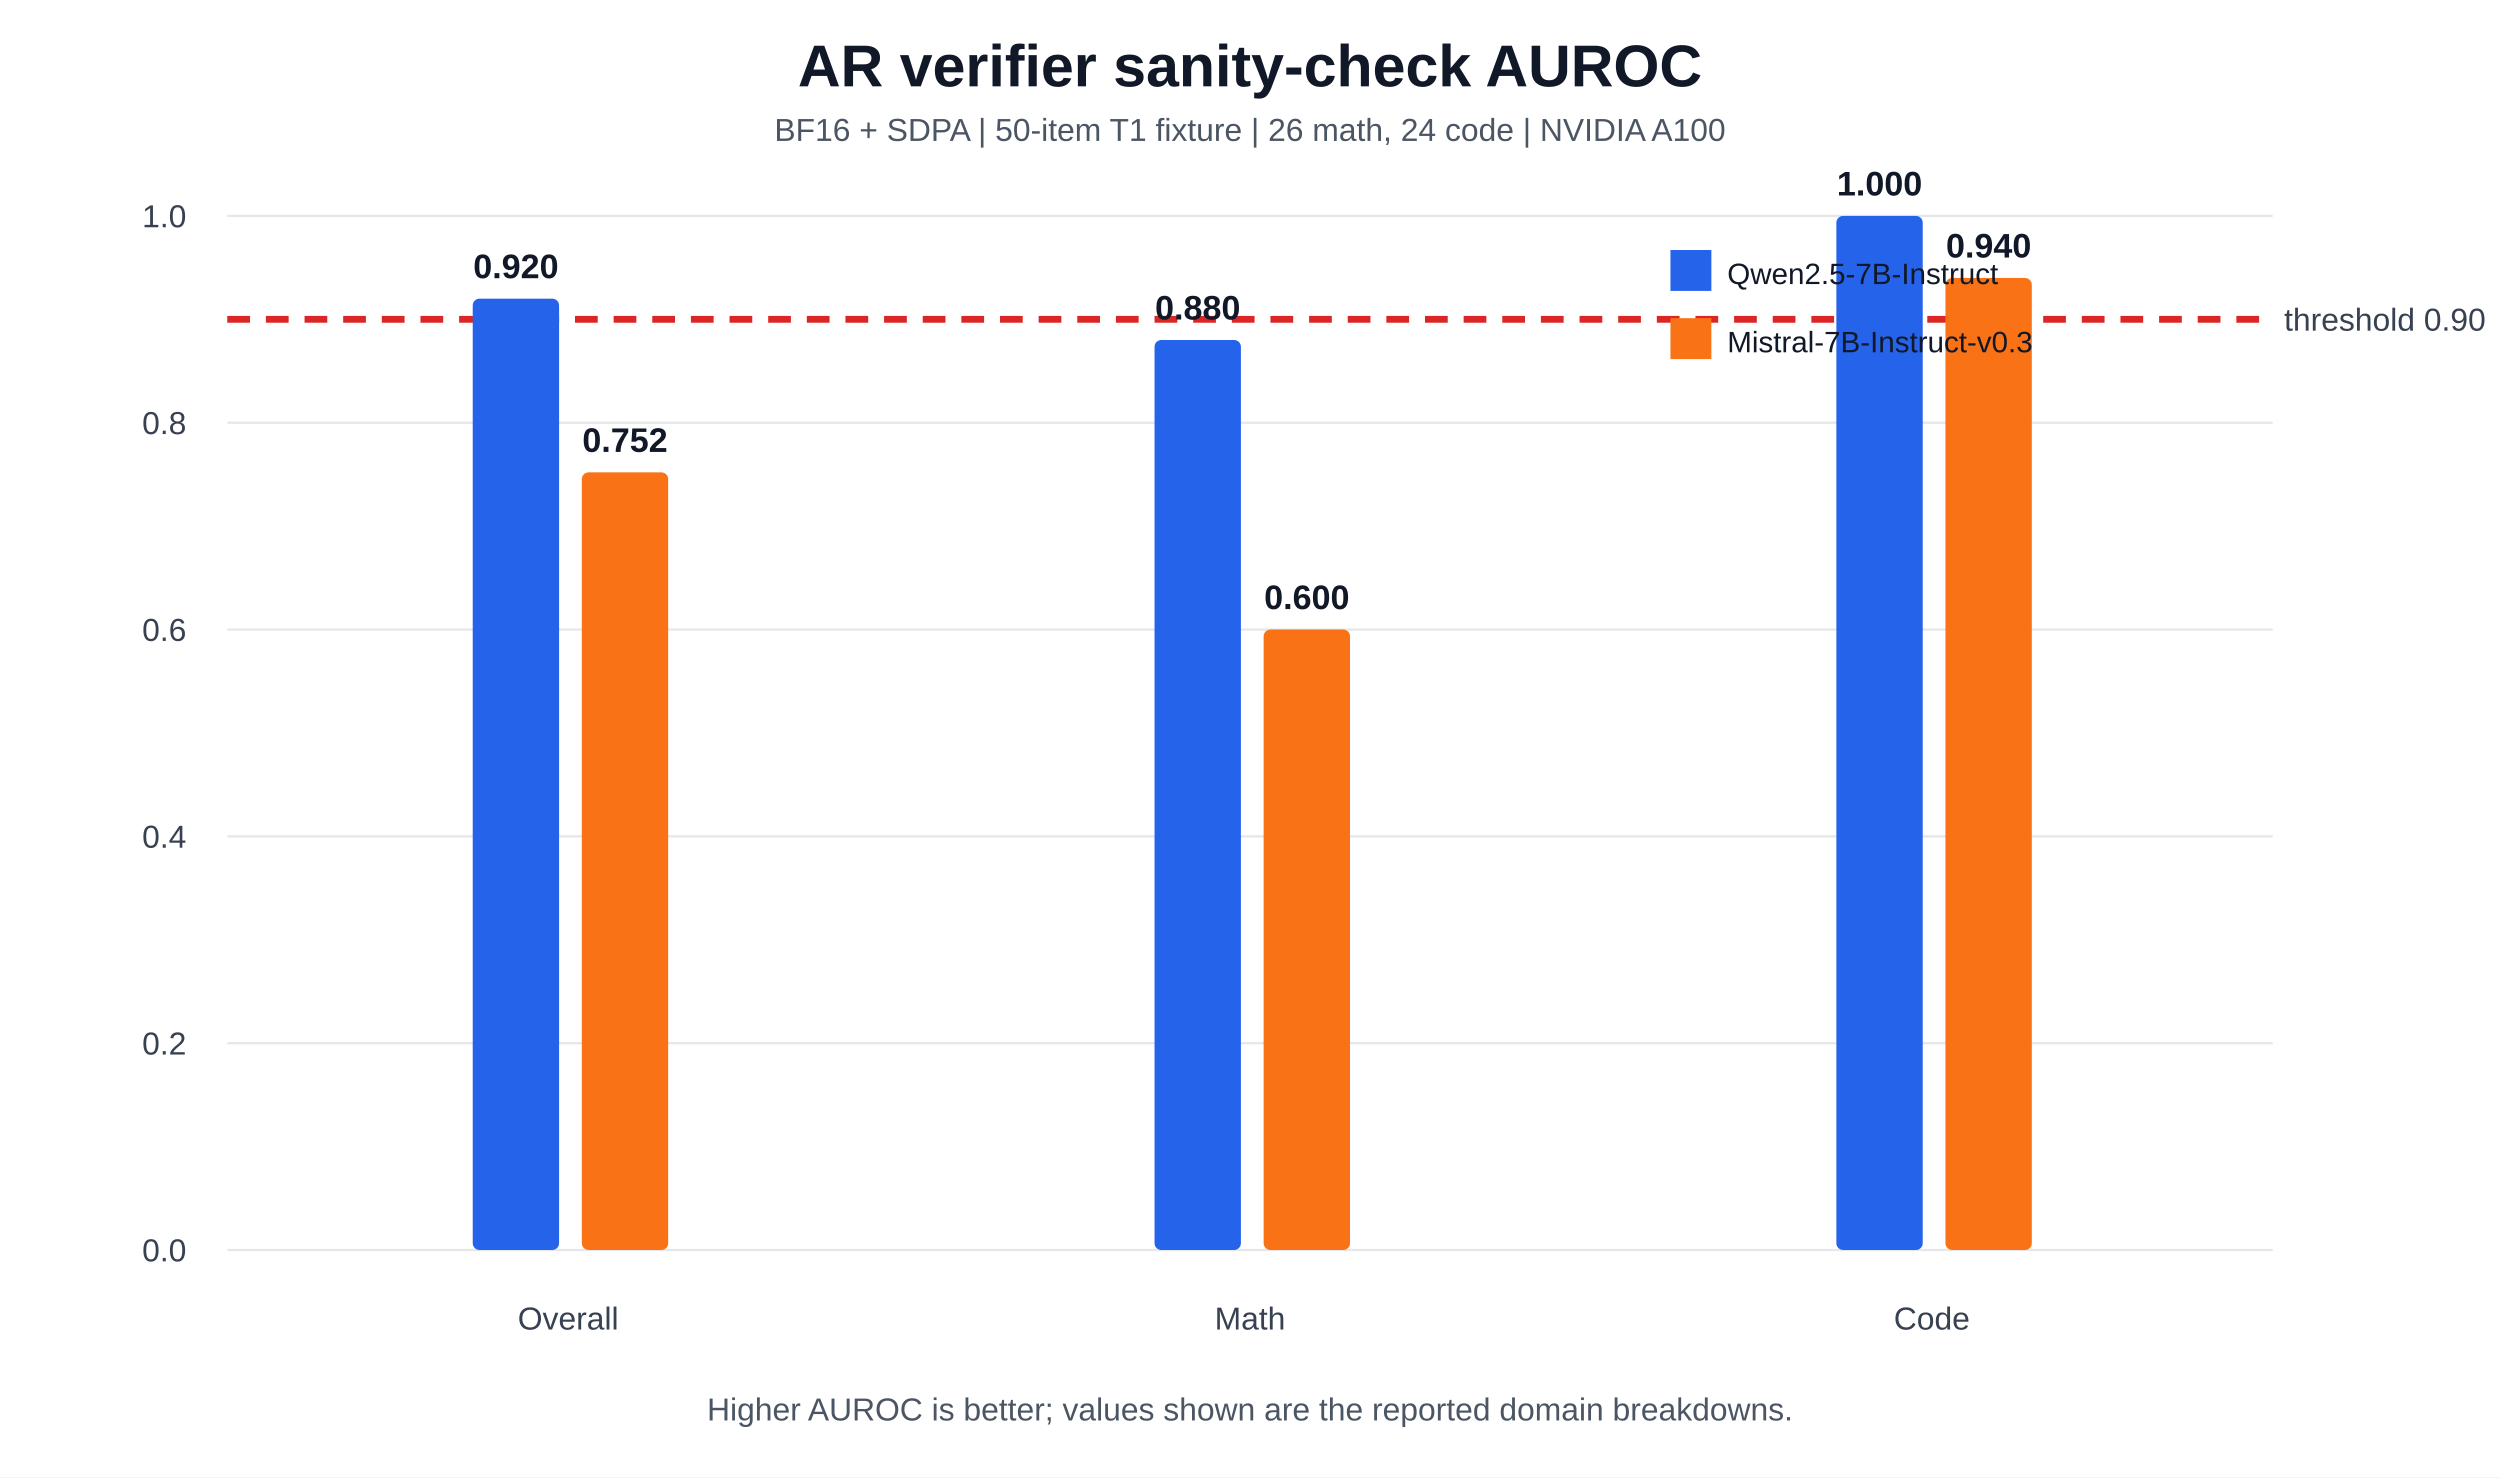
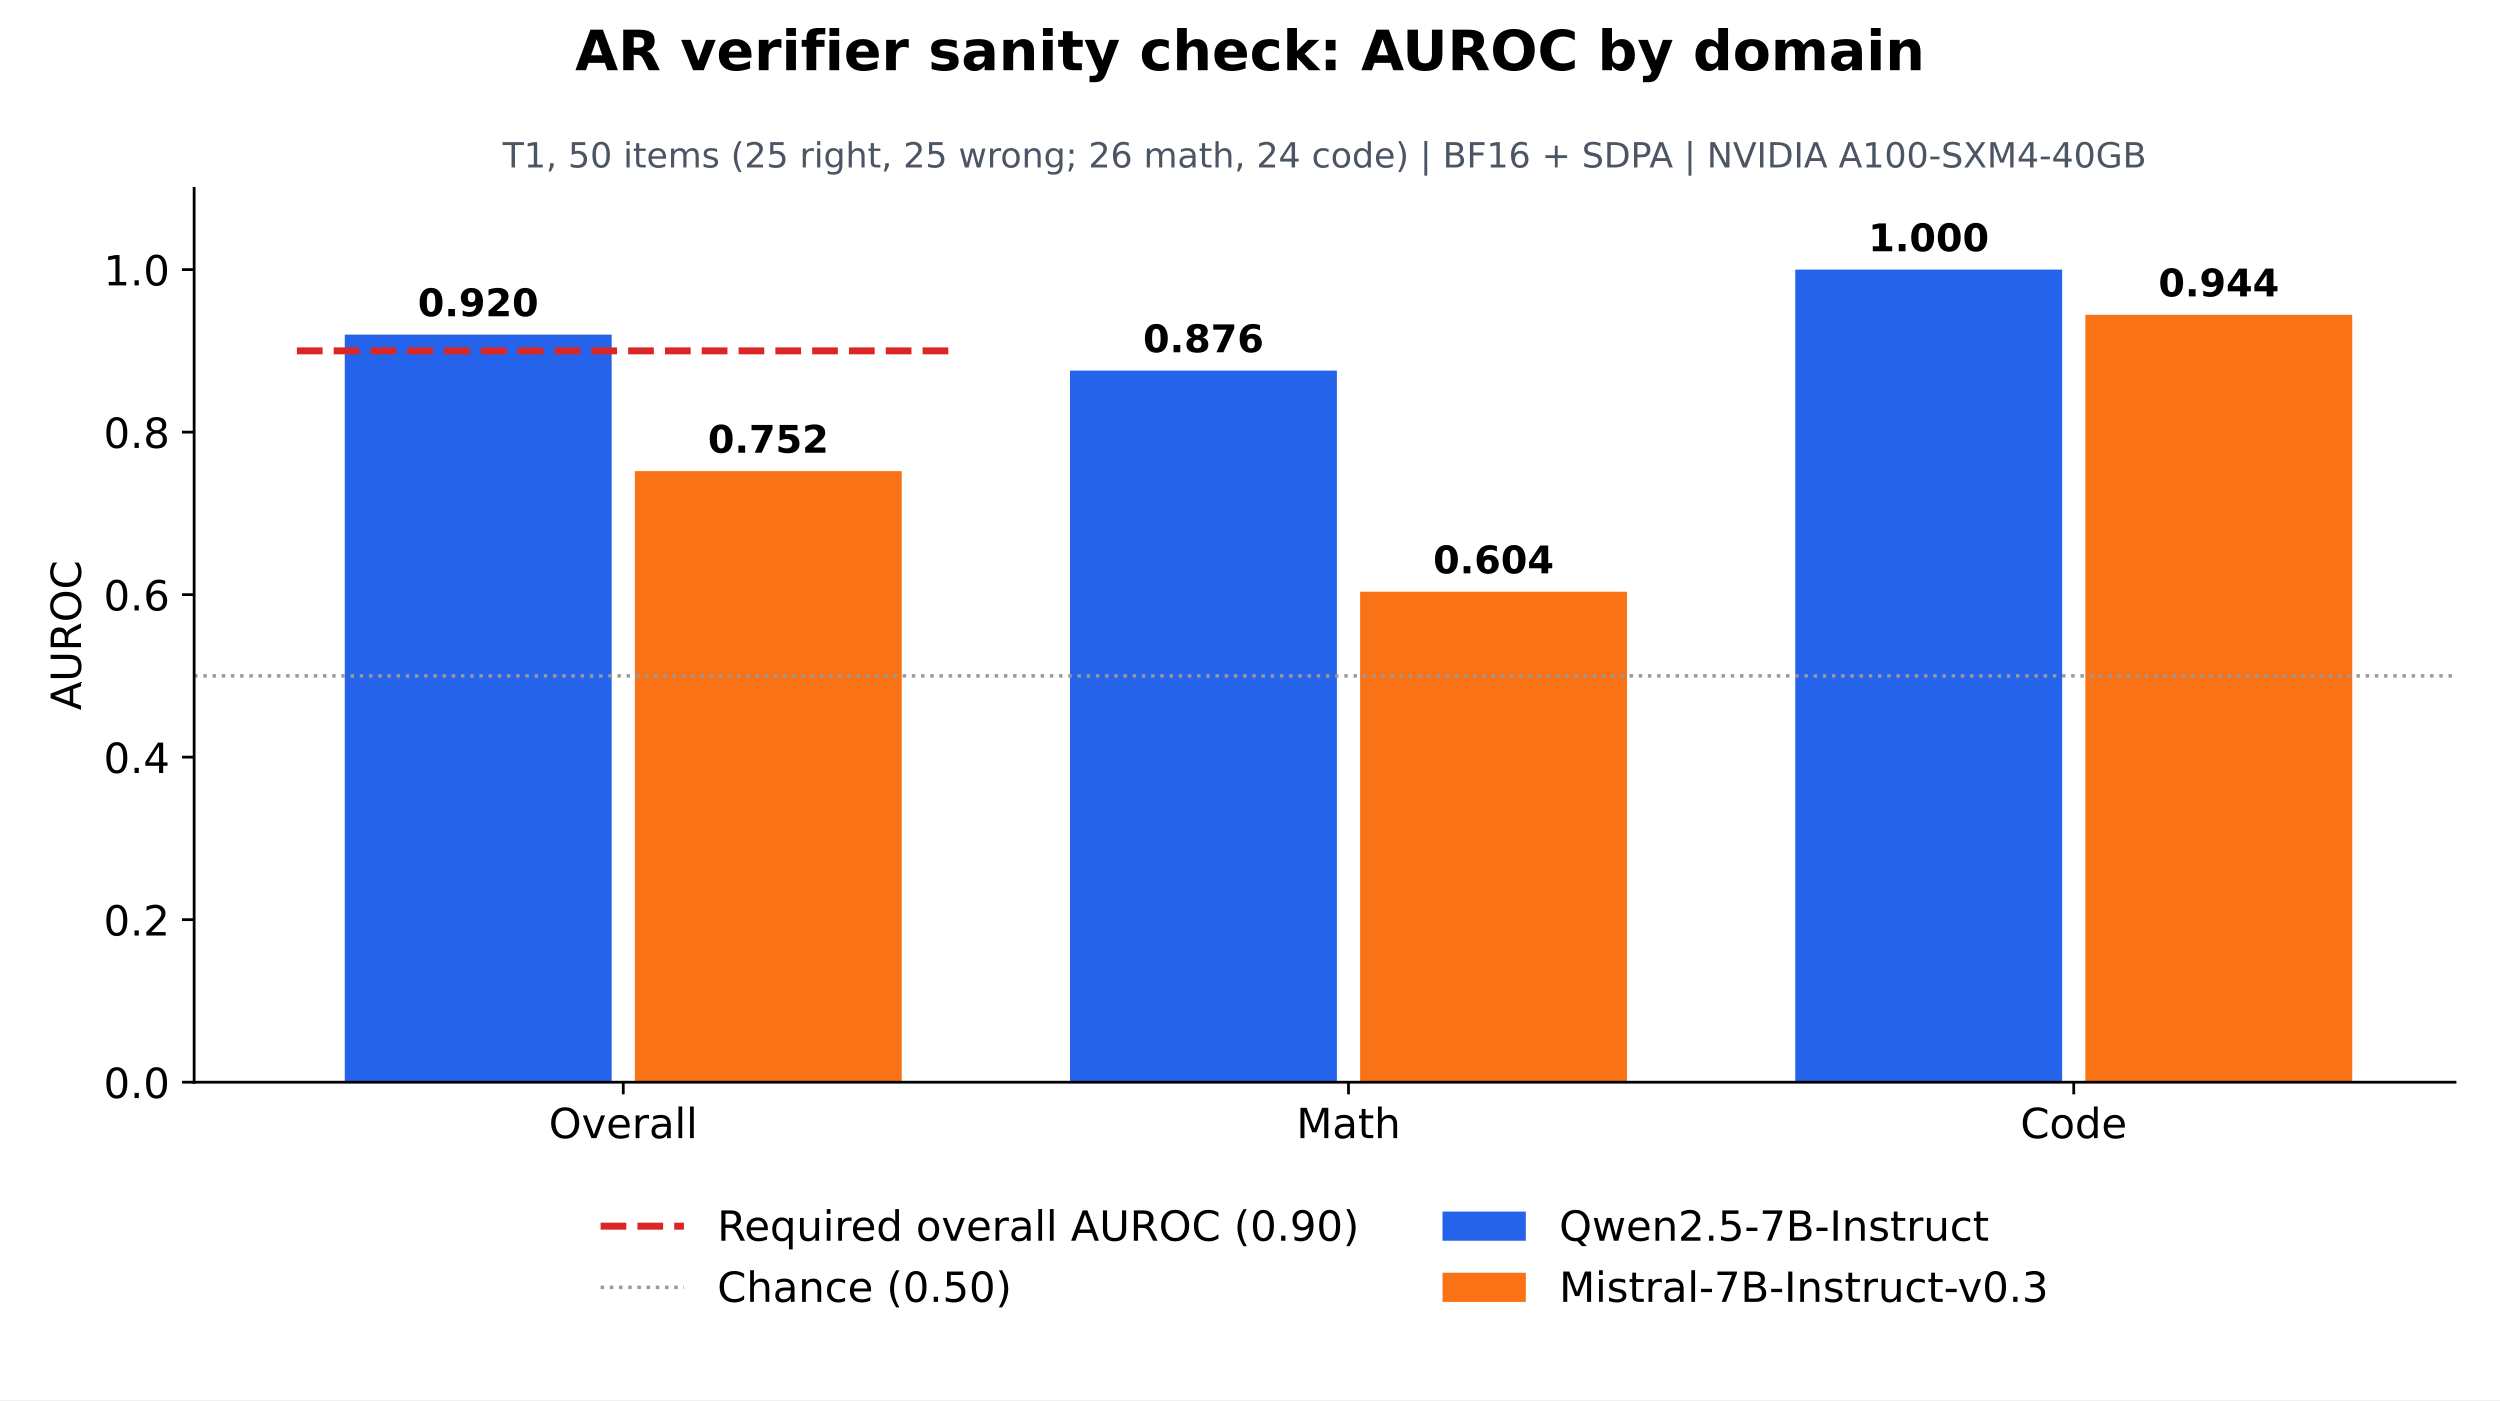
- <svg xmlns="http://www.w3.org/2000/svg" width="1100" height="650" viewBox="0 0 1100 650">
-   <rect width="100%" height="100%" fill="white" />
-   <style>text{font-family:Arial,Helvetica,sans-serif;fill:#111827}.title{font-size:26px;font-weight:700}.sub{font-size:14px;fill:#4b5563}.axis{font-size:14px;fill:#374151}.value{font-size:15px;font-weight:700}.legend{font-size:13px}</style>
-   <text x="550.0" y="38" text-anchor="middle" class="title">AR verifier sanity-check AUROC</text>
-   <text x="550.0" y="62" text-anchor="middle" class="sub">BF16 + SDPA | 50-item T1 fixture | 26 math, 24 code | NVIDIA A100</text>
-   <line x1="100" y1="550" x2="1000" y2="550" stroke="#e5e7eb" />
-   <text x="82" y="555" text-anchor="end" class="axis">0.0</text>
-   <line x1="100" y1="459.0" x2="1000" y2="459.0" stroke="#e5e7eb" />
-   <text x="82" y="464.0" text-anchor="end" class="axis">0.2</text>
-   <line x1="100" y1="368.0" x2="1000" y2="368.0" stroke="#e5e7eb" />
-   <text x="82" y="373.0" text-anchor="end" class="axis">0.4</text>
-   <line x1="100" y1="277.0" x2="1000" y2="277.0" stroke="#e5e7eb" />
-   <text x="82" y="282.0" text-anchor="end" class="axis">0.6</text>
-   <line x1="100" y1="186.0" x2="1000" y2="186.0" stroke="#e5e7eb" />
-   <text x="82" y="191.0" text-anchor="end" class="axis">0.8</text>
-   <line x1="100" y1="95.0" x2="1000" y2="95.0" stroke="#e5e7eb" />
-   <text x="82" y="100.0" text-anchor="end" class="axis">1.0</text>
-   <line x1="100" y1="140.5" x2="1000" y2="140.5" stroke="#dc2626" stroke-width="3" stroke-dasharray="10 7" />
-   <text x="1005" y="145.5" class="axis" fill="#dc2626">threshold 0.90</text>
-   <text x="250.0" y="585" text-anchor="middle" class="axis">Overall</text>
-   <rect x="208.0" y="131.4" width="38" height="418.6" fill="#2563eb" rx="3" />
-   <text x="227.0" y="122.4" text-anchor="middle" class="value">0.920</text>
-   <rect x="256.0" y="207.84" width="38" height="342.16" fill="#f97316" rx="3" />
-   <text x="275.0" y="198.84" text-anchor="middle" class="value">0.752</text>
-   <text x="550.0" y="585" text-anchor="middle" class="axis">Math</text>
-   <rect x="508.0" y="149.6" width="38" height="400.4" fill="#2563eb" rx="3" />
-   <text x="527.0" y="140.6" text-anchor="middle" class="value">0.880</text>
-   <rect x="556.0" y="277.0" width="38" height="273.0" fill="#f97316" rx="3" />
-   <text x="575.0" y="268.0" text-anchor="middle" class="value">0.600</text>
-   <text x="850.0" y="585" text-anchor="middle" class="axis">Code</text>
-   <rect x="808.0" y="95.0" width="38" height="455.0" fill="#2563eb" rx="3" />
-   <text x="827.0" y="86.0" text-anchor="middle" class="value">1.000</text>
-   <rect x="856.0" y="122.3" width="38" height="427.7" fill="#f97316" rx="3" />
-   <text x="875.0" y="113.3" text-anchor="middle" class="value">0.940</text>
-   <rect x="735" y="110" width="18" height="18" fill="#2563eb" />
-   <text x="760" y="125" class="legend">Qwen2.5-7B-Instruct</text>
-   <rect x="735" y="140" width="18" height="18" fill="#f97316" />
-   <text x="760" y="155" class="legend">Mistral-7B-Instruct-v0.3</text>
-   <text x="550" y="625" text-anchor="middle" class="sub">Higher AUROC is better; values shown are the reported domain breakdowns.</text>
+ <svg xmlns="http://www.w3.org/2000/svg" xmlns:xlink="http://www.w3.org/1999/xlink" width="720pt" height="403.2pt" viewBox="0 0 720 403.2" version="1.1">
+   <defs>
+     <style type="text/css">*{stroke-linejoin: round; stroke-linecap: butt}</style>
+   </defs>
+   <g id="figure_1">
+     <g id="patch_1">
+       <path d="M 0 403.2  L 720 403.2  L 720 0  L 0 0  z " style="fill: #ffffff" />
+     </g>
+     <g id="axes_1">
+       <g id="patch_2">
+         <path d="M 55.91 311.674  L 707.04 311.674  L 707.04 54.24  L 55.91 54.24  z " style="fill: #ffffff" />
+       </g>
+       <g id="patch_3">
+         <path d="M 99.292 311.674  L 176.156 311.674  L 176.156 96.365  L 99.292 96.365  z " clip-path="url(#p94f4bc246b)" style="fill: #2563eb" />
+       </g>
+       <g id="patch_4">
+         <path d="M 308.162 311.674  L 385.026 311.674  L 385.026 106.733  L 308.162 106.733  z " clip-path="url(#p94f4bc246b)" style="fill: #2563eb" />
+       </g>
+       <g id="patch_5">
+         <path d="M 517.031 311.674  L 593.895 311.674  L 593.895 77.643  L 517.031 77.643  z " clip-path="url(#p94f4bc246b)" style="fill: #2563eb" />
+       </g>
+       <g id="patch_6">
+         <path d="M 182.84 311.674  L 259.704 311.674  L 259.704 135.683  L 182.84 135.683  z " clip-path="url(#p94f4bc246b)" style="fill: #f97316" />
+       </g>
+       <g id="patch_7">
+         <path d="M 391.71 311.674  L 468.574 311.674  L 468.574 170.413  L 391.71 170.413  z " clip-path="url(#p94f4bc246b)" style="fill: #f97316" />
+       </g>
+       <g id="patch_8">
+         <path d="M 600.579 311.674  L 677.443 311.674  L 677.443 90.655  L 600.579 90.655  z " clip-path="url(#p94f4bc246b)" style="fill: #f97316" />
+       </g>
+       <g id="matplotlib.axis_1">
+         <g id="xtick_1">
+           <g id="line2d_1">
+             <defs>
+               <path id="m881fecb9b7" d="M 0 0  L 0 3.5  " style="stroke: #000000; stroke-width: 0.8" />
+             </defs>
+             <g>
+               <use xlink:href="#m881fecb9b7" x="179.498" y="311.674" style="stroke: #000000; stroke-width: 0.8" />
+             </g>
+           </g>
+           <g id="text_1">
+             <text style="font-size: 12px; font-family: 'DejaVu Sans', 'Bitstream Vera Sans', 'Computer Modern Sans Serif', 'Lucida Grande', 'Verdana', 'Geneva', 'Lucid', 'Arial', 'Helvetica', 'Avant Garde', sans-serif; text-anchor: middle" x="179.498" y="327.792" transform="rotate(-0 179.4981 327.7917)">Overall</text>
+           </g>
+         </g>
+         <g id="xtick_2">
+           <g id="line2d_2">
+             <g>
+               <use xlink:href="#m881fecb9b7" x="388.368" y="311.674" style="stroke: #000000; stroke-width: 0.8" />
+             </g>
+           </g>
+           <g id="text_2">
+             <text style="font-size: 12px; font-family: 'DejaVu Sans', 'Bitstream Vera Sans', 'Computer Modern Sans Serif', 'Lucida Grande', 'Verdana', 'Geneva', 'Lucid', 'Arial', 'Helvetica', 'Avant Garde', sans-serif; text-anchor: middle" x="388.368" y="327.792" transform="rotate(-0 388.3677 327.7917)">Math</text>
+           </g>
+         </g>
+         <g id="xtick_3">
+           <g id="line2d_3">
+             <g>
+               <use xlink:href="#m881fecb9b7" x="597.237" y="311.674" style="stroke: #000000; stroke-width: 0.8" />
+             </g>
+           </g>
+           <g id="text_3">
+             <text style="font-size: 12px; font-family: 'DejaVu Sans', 'Bitstream Vera Sans', 'Computer Modern Sans Serif', 'Lucida Grande', 'Verdana', 'Geneva', 'Lucid', 'Arial', 'Helvetica', 'Avant Garde', sans-serif; text-anchor: middle" x="597.237" y="327.792" transform="rotate(-0 597.2373 327.7917)">Code</text>
+           </g>
+         </g>
+       </g>
+       <g id="matplotlib.axis_2">
+         <g id="ytick_1">
+           <g id="line2d_4">
+             <defs>
+               <path id="me9dd0fb088" d="M 0 0  L -3.5 0  " style="stroke: #000000; stroke-width: 0.8" />
+             </defs>
+             <g>
+               <use xlink:href="#me9dd0fb088" x="55.91" y="311.674" style="stroke: #000000; stroke-width: 0.8" />
+             </g>
+           </g>
+           <g id="text_4">
+             <text style="font-size: 12px; font-family: 'DejaVu Sans', 'Bitstream Vera Sans', 'Computer Modern Sans Serif', 'Lucida Grande', 'Verdana', 'Geneva', 'Lucid', 'Arial', 'Helvetica', 'Avant Garde', sans-serif; text-anchor: end" x="48.91" y="316.233" transform="rotate(-0 48.91 316.2327)">0.0</text>
+           </g>
+         </g>
+         <g id="ytick_2">
+           <g id="line2d_5">
+             <g>
+               <use xlink:href="#me9dd0fb088" x="55.91" y="264.867" style="stroke: #000000; stroke-width: 0.8" />
+             </g>
+           </g>
+           <g id="text_5">
+             <text style="font-size: 12px; font-family: 'DejaVu Sans', 'Bitstream Vera Sans', 'Computer Modern Sans Serif', 'Lucida Grande', 'Verdana', 'Geneva', 'Lucid', 'Arial', 'Helvetica', 'Avant Garde', sans-serif; text-anchor: end" x="48.91" y="269.427" transform="rotate(-0 48.91 269.4266)">0.2</text>
+           </g>
+         </g>
+         <g id="ytick_3">
+           <g id="line2d_6">
+             <g>
+               <use xlink:href="#me9dd0fb088" x="55.91" y="218.061" style="stroke: #000000; stroke-width: 0.8" />
+             </g>
+           </g>
+           <g id="text_6">
+             <text style="font-size: 12px; font-family: 'DejaVu Sans', 'Bitstream Vera Sans', 'Computer Modern Sans Serif', 'Lucida Grande', 'Verdana', 'Geneva', 'Lucid', 'Arial', 'Helvetica', 'Avant Garde', sans-serif; text-anchor: end" x="48.91" y="222.62" transform="rotate(-0 48.91 222.6204)">0.4</text>
+           </g>
+         </g>
+         <g id="ytick_4">
+           <g id="line2d_7">
+             <g>
+               <use xlink:href="#me9dd0fb088" x="55.91" y="171.255" style="stroke: #000000; stroke-width: 0.8" />
+             </g>
+           </g>
+           <g id="text_7">
+             <text style="font-size: 12px; font-family: 'DejaVu Sans', 'Bitstream Vera Sans', 'Computer Modern Sans Serif', 'Lucida Grande', 'Verdana', 'Geneva', 'Lucid', 'Arial', 'Helvetica', 'Avant Garde', sans-serif; text-anchor: end" x="48.91" y="175.814" transform="rotate(-0 48.91 175.8143)">0.6</text>
+           </g>
+         </g>
+         <g id="ytick_5">
+           <g id="line2d_8">
+             <g>
+               <use xlink:href="#me9dd0fb088" x="55.91" y="124.449" style="stroke: #000000; stroke-width: 0.8" />
+             </g>
+           </g>
+           <g id="text_8">
+             <text style="font-size: 12px; font-family: 'DejaVu Sans', 'Bitstream Vera Sans', 'Computer Modern Sans Serif', 'Lucida Grande', 'Verdana', 'Geneva', 'Lucid', 'Arial', 'Helvetica', 'Avant Garde', sans-serif; text-anchor: end" x="48.91" y="129.008" transform="rotate(-0 48.91 129.0082)">0.8</text>
+           </g>
+         </g>
+         <g id="ytick_6">
+           <g id="line2d_9">
+             <g>
+               <use xlink:href="#me9dd0fb088" x="55.91" y="77.643" style="stroke: #000000; stroke-width: 0.8" />
+             </g>
+           </g>
+           <g id="text_9">
+             <text style="font-size: 12px; font-family: 'DejaVu Sans', 'Bitstream Vera Sans', 'Computer Modern Sans Serif', 'Lucida Grande', 'Verdana', 'Geneva', 'Lucid', 'Arial', 'Helvetica', 'Avant Garde', sans-serif; text-anchor: end" x="48.91" y="82.202" transform="rotate(-0 48.91 82.20212)">1.0</text>
+           </g>
+         </g>
+         <g id="text_10">
+           <text style="font-size: 12px; font-family: 'DejaVu Sans', 'Bitstream Vera Sans', 'Computer Modern Sans Serif', 'Lucida Grande', 'Verdana', 'Geneva', 'Lucid', 'Arial', 'Helvetica', 'Avant Garde', sans-serif; text-anchor: middle" x="23.331" y="182.957" transform="rotate(-90 23.33063 182.9568)">AUROC</text>
+         </g>
+       </g>
+       <g id="LineCollection_1">
+         <path d="M 85.507 101.046  L 273.489 101.046  " clip-path="url(#p94f4bc246b)" style="fill: none; stroke-dasharray: 7.4,3.2; stroke-dashoffset: 0; stroke: #dc2626; stroke-width: 2" />
+       </g>
+       <g id="line2d_10">
+         <path d="M 55.91 194.658  L 707.04 194.658  " clip-path="url(#p94f4bc246b)" style="fill: none; stroke-dasharray: 1,1.65; stroke-dashoffset: 0; stroke: #999999" />
+       </g>
+       <g id="patch_9">
+         <path d="M 55.91 311.674  L 55.91 54.24  " style="fill: none; stroke: #000000; stroke-width: 0.8; stroke-linejoin: miter; stroke-linecap: square" />
+       </g>
+       <g id="patch_10">
+         <path d="M 55.91 311.674  L 707.04 311.674  " style="fill: none; stroke: #000000; stroke-width: 0.8; stroke-linejoin: miter; stroke-linecap: square" />
+       </g>
+       <g id="text_11">
+         <text style="font-weight: 700; font-size: 11px; font-family: 'DejaVu Sans', 'Bitstream Vera Sans', 'Computer Modern Sans Serif', 'Lucida Grande', 'Verdana', 'Geneva', 'Lucid', 'Arial', 'Helvetica', 'Avant Garde', sans-serif; text-anchor: middle" x="137.724" y="91.078" transform="rotate(-0 137.7242 91.07784)">0.920</text>
+       </g>
+       <g id="text_12">
+         <text style="font-weight: 700; font-size: 11px; font-family: 'DejaVu Sans', 'Bitstream Vera Sans', 'Computer Modern Sans Serif', 'Lucida Grande', 'Verdana', 'Geneva', 'Lucid', 'Arial', 'Helvetica', 'Avant Garde', sans-serif; text-anchor: middle" x="346.594" y="101.445" transform="rotate(-0 346.5938 101.4454)">0.876</text>
+       </g>
+       <g id="text_13">
+         <text style="font-weight: 700; font-size: 11px; font-family: 'DejaVu Sans', 'Bitstream Vera Sans', 'Computer Modern Sans Serif', 'Lucida Grande', 'Verdana', 'Geneva', 'Lucid', 'Arial', 'Helvetica', 'Avant Garde', sans-serif; text-anchor: middle" x="555.463" y="72.355" transform="rotate(-0 555.4634 72.3554)">1.000</text>
+       </g>
+       <g id="text_14">
+         <text style="font-weight: 700; font-size: 11px; font-family: 'DejaVu Sans', 'Bitstream Vera Sans', 'Computer Modern Sans Serif', 'Lucida Grande', 'Verdana', 'Geneva', 'Lucid', 'Arial', 'Helvetica', 'Avant Garde', sans-serif; text-anchor: middle" x="221.272" y="130.395" transform="rotate(-0 221.272 130.395)">0.752</text>
+       </g>
+       <g id="text_15">
+         <text style="font-weight: 700; font-size: 11px; font-family: 'DejaVu Sans', 'Bitstream Vera Sans', 'Computer Modern Sans Serif', 'Lucida Grande', 'Verdana', 'Geneva', 'Lucid', 'Arial', 'Helvetica', 'Avant Garde', sans-serif; text-anchor: middle" x="430.142" y="165.125" transform="rotate(-0 430.1416 165.1251)">0.604</text>
+       </g>
+       <g id="text_16">
+         <text style="font-weight: 700; font-size: 11px; font-family: 'DejaVu Sans', 'Bitstream Vera Sans', 'Computer Modern Sans Serif', 'Lucida Grande', 'Verdana', 'Geneva', 'Lucid', 'Arial', 'Helvetica', 'Avant Garde', sans-serif; text-anchor: middle" x="639.011" y="85.367" transform="rotate(-0 639.0112 85.3675)">0.944</text>
+       </g>
+       <g id="text_17">
+         <text style="font-size: 10px; font-family: 'DejaVu Sans', 'Bitstream Vera Sans', 'Computer Modern Sans Serif', 'Lucida Grande', 'Verdana', 'Geneva', 'Lucid', 'Arial', 'Helvetica', 'Avant Garde', sans-serif; text-anchor: middle; fill: #4b5563" x="381.475" y="48.24" transform="rotate(-0 381.475 48.24)">T1, 50 items (25 right, 25 wrong; 26 math, 24 code) | BF16 + SDPA | NVIDIA A100-SXM4-40GB</text>
+       </g>
+       <g id="legend_1">
+         <g id="line2d_11">
+           <path d="M 172.976 353.135  L 196.976 353.135  " style="fill: none; stroke-dasharray: 7.4,3.2; stroke-dashoffset: 0; stroke: #dc2626; stroke-width: 2" />
+         </g>
+         <g id="text_18">
+           <text style="font-size: 12px; font-family: 'DejaVu Sans', 'Bitstream Vera Sans', 'Computer Modern Sans Serif', 'Lucida Grande', 'Verdana', 'Geneva', 'Lucid', 'Arial', 'Helvetica', 'Avant Garde', sans-serif; text-anchor: start" x="206.576" y="357.335" transform="rotate(-0 206.5759 357.3351)">Required overall AUROC (0.90)</text>
+         </g>
+         <g id="line2d_12">
+           <path d="M 172.976 370.749  L 184.976 370.749  L 196.976 370.749  " style="fill: none; stroke-dasharray: 1,1.65; stroke-dashoffset: 0; stroke: #999999" />
+         </g>
+         <g id="text_19">
+           <text style="font-size: 12px; font-family: 'DejaVu Sans', 'Bitstream Vera Sans', 'Computer Modern Sans Serif', 'Lucida Grande', 'Verdana', 'Geneva', 'Lucid', 'Arial', 'Helvetica', 'Avant Garde', sans-serif; text-anchor: start" x="206.576" y="374.949" transform="rotate(-0 206.5759 374.9488)">Chance (0.50)</text>
+         </g>
+         <g id="patch_11">
+           <path d="M 415.442 357.335  L 439.442 357.335  L 439.442 348.935  L 415.442 348.935  z " style="fill: #2563eb" />
+         </g>
+         <g id="text_20">
+           <text style="font-size: 12px; font-family: 'DejaVu Sans', 'Bitstream Vera Sans', 'Computer Modern Sans Serif', 'Lucida Grande', 'Verdana', 'Geneva', 'Lucid', 'Arial', 'Helvetica', 'Avant Garde', sans-serif; text-anchor: start" x="449.042" y="357.335" transform="rotate(-0 449.0416 357.3351)">Qwen2.5-7B-Instruct</text>
+         </g>
+         <g id="patch_12">
+           <path d="M 415.442 374.949  L 439.442 374.949  L 439.442 366.549  L 415.442 366.549  z " style="fill: #f97316" />
+         </g>
+         <g id="text_21">
+           <text style="font-size: 12px; font-family: 'DejaVu Sans', 'Bitstream Vera Sans', 'Computer Modern Sans Serif', 'Lucida Grande', 'Verdana', 'Geneva', 'Lucid', 'Arial', 'Helvetica', 'Avant Garde', sans-serif; text-anchor: start" x="449.042" y="374.949" transform="rotate(-0 449.0416 374.9488)">Mistral-7B-Instruct-v0.3</text>
+         </g>
+       </g>
+     </g>
+     <g id="text_22">
+       <text style="font-weight: 700; font-size: 16px; font-family: 'DejaVu Sans', 'Bitstream Vera Sans', 'Computer Modern Sans Serif', 'Lucida Grande', 'Verdana', 'Geneva', 'Lucid', 'Arial', 'Helvetica', 'Avant Garde', sans-serif; text-anchor: middle" x="360" y="20.221" transform="rotate(-0 360 20.2215)">AR verifier sanity check: AUROC by domain</text>
+     </g>
+   </g>
+   <defs>
+     <clipPath id="p94f4bc246b">
+       <rect x="55.91" y="54.24" width="651.13" height="257.434" />
+     </clipPath>
+   </defs>
</svg>
